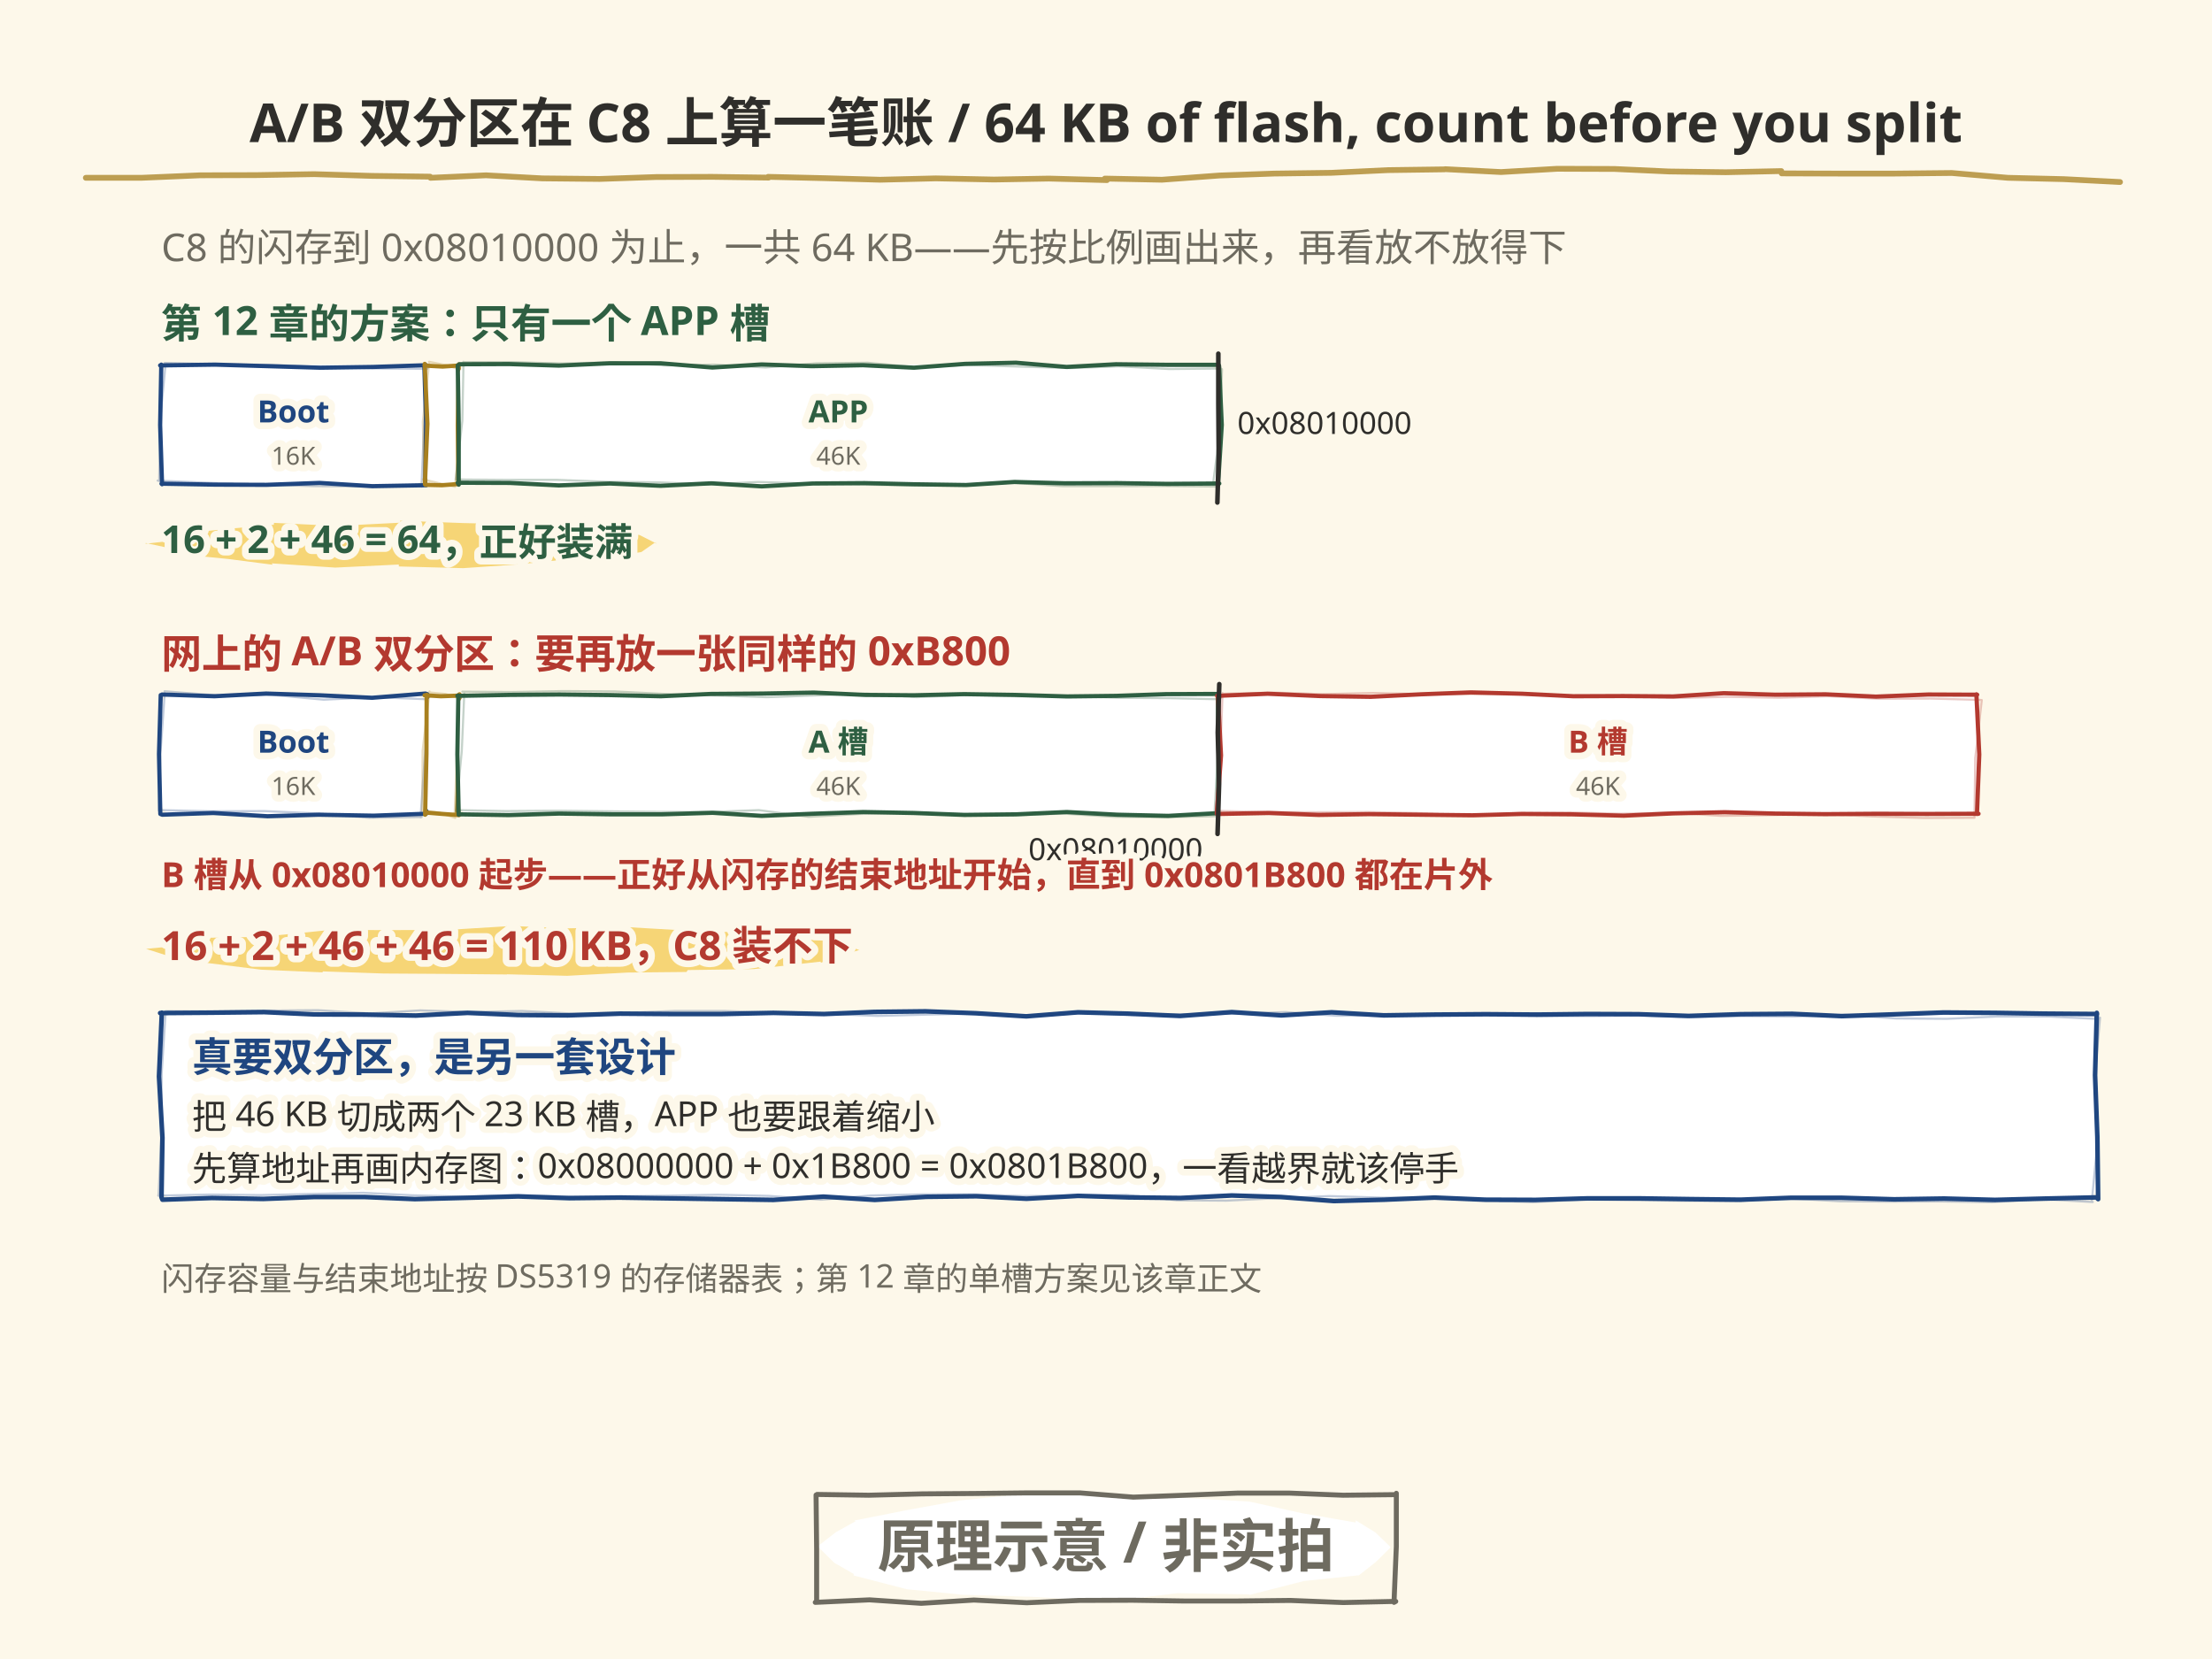
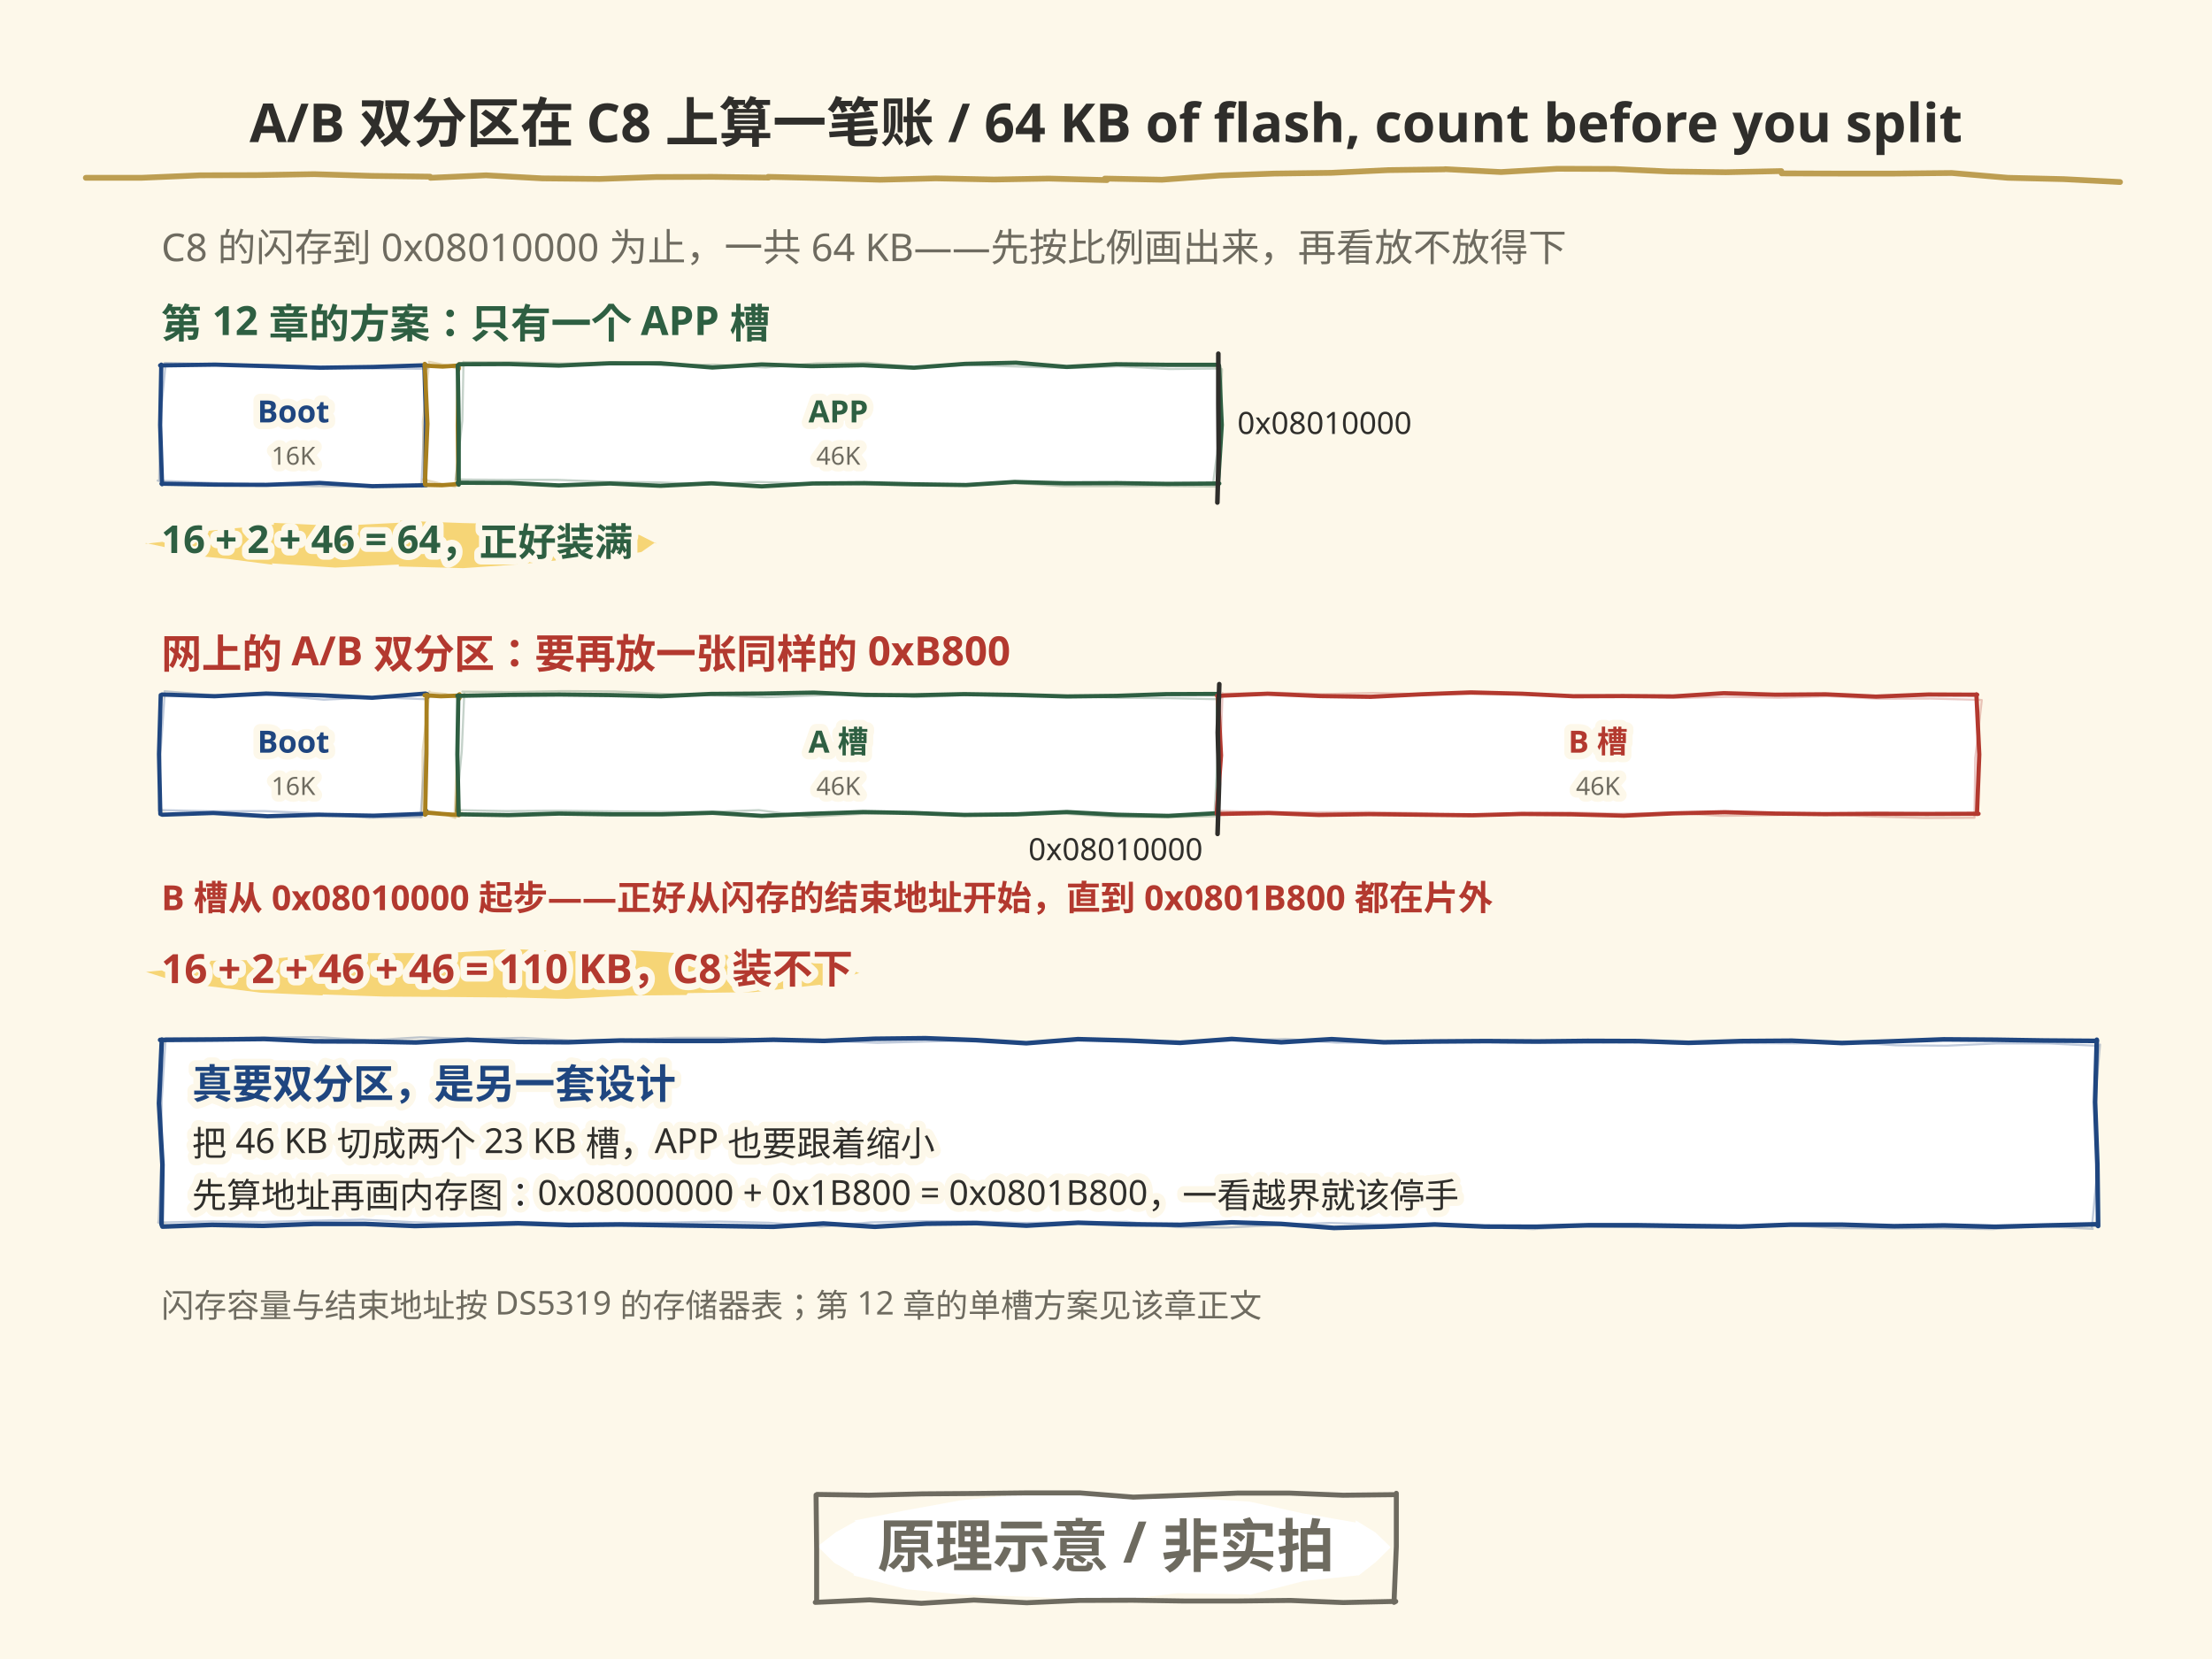
<svg xmlns="http://www.w3.org/2000/svg" width="1152" height="864" viewBox="0 0 1152 864">
  <style>text{dominant-baseline:alphabetic} .t-halo{paint-order:stroke;stroke:#FDF8EA;stroke-width:7px; stroke-linejoin:round}</style>
  <rect width="1152" height="864" fill="#FDF8EA" />
  <text x="84" y="136" font-family="'Segoe Print','Comic Sans MS','Microsoft YaHei','PingFang SC',sans-serif" font-size="20" fill="#6E6B60" class="t-halo">C8 的闪存到 0x08010000 为止，一共 64 KB——先按比例画出来，再看放不放得下</text>
  <text x="84" y="176" font-family="'Segoe Print','Comic Sans MS','Microsoft YaHei','PingFang SC',sans-serif" font-size="21" font-weight="bold" fill="#2E5F42" class="t-halo">第 12 章的方案：只有一个 APP 槽</text>
  <rect x="84" y="190" width="137.6" height="62" rx="6" fill="#FFFFFF" />
  <path d="M83.4 190.3 L112.0 189.9 L139.6 190.7 L166.8 191.5 L194.4 191.1 L222.0 190.2 L221.0 190.5 L221.9 220.7 L221.4 252.6 L222.0 252.7 L193.9 253.2 L166.4 251.5 L138.7 252.5 L112.0 252.4 L84.1 251.9 L84.4 252.2 L83.4 221.4 L84.0 189.9" fill="none" stroke="#1F4680" stroke-width="2.2" stroke-linecap="round" stroke-linejoin="round" opacity="1.0" />
  <path d="M85.8 189.0 L114.1 189.7 L141.3 190.0 L167.8 191.1 L195.5 191.9 L223.1 192.1 L223.2 191.6 L220.8 222.3 L219.5 253.5 L219.1 252.4 L192.3 253.3 L164.6 253.2 L137.3 252.4 L110.5 251.5 L82.1 250.3 L82.9 250.5 L83.4 219.2 L86.3 189.1" fill="none" stroke="#1F4680" stroke-width="1.1" stroke-linecap="round" stroke-linejoin="round" opacity="0.28" />
  <text x="152.8" y="220" font-family="'Segoe Print','Comic Sans MS','Microsoft YaHei','PingFang SC',sans-serif" font-size="16" font-weight="bold" text-anchor="middle" fill="#1F4680" class="t-halo">Boot</text>
  <text x="152.8" y="242" font-family="'Segoe Print','Comic Sans MS','Microsoft YaHei','PingFang SC',sans-serif" font-size="13" text-anchor="middle" fill="#6E6B60" class="t-halo">16K</text>
  <rect x="221.6" y="190" width="17.2" height="62" rx="6" fill="#FFFFFF" />
  <path d="M221.1 190.4 L230.5 190.9 L238.4 190.4 L238.9 189.8 L238.4 221.4 L238.7 252.2 L238.4 252.1 L230.1 252.7 L221.6 252.5 L221.3 252.2 L222.6 220.7 L221.2 189.5" fill="none" stroke="#A8801F" stroke-width="2.2" stroke-linecap="round" stroke-linejoin="round" opacity="1.0" />
  <path d="M223.4 188.4 L232.5 190.2 L239.9 192.6 L239.7 192.3 L240.2 222.6 L237.0 252.9 L237.0 253.5 L229.0 251.7 L220.2 249.6 L220.9 250.4 L220.2 219.7 L223.5 189.2" fill="none" stroke="#A8801F" stroke-width="1.1" stroke-linecap="round" stroke-linejoin="round" opacity="0.28" />
  <rect x="238.8" y="190" width="395.6" height="62" rx="6" fill="#FFFFFF" />
  <path d="M239.2 189.7 L265.0 189.6 L291.1 190.4 L317.5 189.2 L344.1 189.2 L371.0 191.4 L396.6 189.8 L422.8 190.7 L449.4 190.2 L476.0 191.5 L502.6 189.5 L529.1 188.9 L555.5 191.1 L581.2 189.7 L608.2 190.0 L634.6 190.0 L634.9 190.5 L636.3 221.3 L634.4 251.6 L635.0 251.8 L608.0 252.0 L582.0 251.6 L554.7 251.7 L528.4 251.0 L503.1 252.6 L475.8 252.2 L450.3 251.6 L423.2 251.8 L396.7 253.3 L370.5 251.7 L344.0 253.0 L317.6 251.8 L291.0 252.8 L265.4 251.5 L238.4 251.4 L238.9 252.4 L238.9 221.5 L238.4 190.3" fill="none" stroke="#2E5F42" stroke-width="2.2" stroke-linecap="round" stroke-linejoin="round" opacity="1.0" />
  <path d="M241.2 188.6 L266.8 188.6 L293.4 189.3 L320.5 188.6 L345.8 190.3 L372.1 189.9 L398.7 191.4 L425.2 189.2 L451.9 188.9 L477.7 191.3 L504.2 190.1 L530.0 190.9 L557.4 191.7 L582.8 190.8 L609.0 192.2 L635.8 191.9 L636.4 192.3 L635.6 222.6 L631.6 253.0 L633.0 253.4 L606.1 253.1 L579.2 253.2 L553.5 253.2 L526.8 251.4 L501.2 252.9 L474.4 252.8 L448.2 252.4 L421.9 251.8 L394.8 251.0 L368.7 252.3 L343.3 251.2 L316.0 250.9 L290.0 249.9 L263.3 249.9 L237.3 249.7 L237.3 249.7 L240.8 219.1 L241.4 188.4" fill="none" stroke="#2E5F42" stroke-width="1.1" stroke-linecap="round" stroke-linejoin="round" opacity="0.28" />
  <text x="436.6" y="220" font-family="'Segoe Print','Comic Sans MS','Microsoft YaHei','PingFang SC',sans-serif" font-size="16" font-weight="bold" text-anchor="middle" fill="#2E5F42" class="t-halo">APP</text>
  <text x="436.6" y="242" font-family="'Segoe Print','Comic Sans MS','Microsoft YaHei','PingFang SC',sans-serif" font-size="13" text-anchor="middle" fill="#6E6B60" class="t-halo">46K</text>
  <path d="M634.5 184.2 L634.5 210.3 L634.7 236.6 L634.0 261.7" fill="none" stroke="#2F2E2B" stroke-width="2.4" stroke-linecap="round" stroke-linejoin="round" opacity="1.0" />
  <text x="644.4" y="226" font-family="'Segoe Print','Comic Sans MS','Microsoft YaHei','PingFang SC',sans-serif" font-size="16" fill="#2F2E2B" class="t-halo">0x08010000</text>
  <path d="M341.2 282.5 L334.0 287.5 L324.0 289.0 L324.8 289.8 L299.6 290.8 L274.2 293.5 L274.5 293.6 L241.2 295.9 L207.7 295.0 L207.7 294.0 L174.6 295.6 L141.5 293.4 L142.0 294.1 L118.7 291.1 L95.3 288.8 L95.5 288.8 L86.1 285.0 L75.9 282.8 L75.8 283.2 L85.9 282.0 L95.0 277.0 L94.5 277.9 L118.7 275.4 L142.6 273.3 L142.7 272.3 L175.2 273.9 L208.7 272.2 L208.3 271.2 L241.1 272.4 L275.5 273.2 L274.7 273.1 L299.9 275.4 L323.8 277.8 L323.7 277.8 L333.0 278.6 L342.1 283.2" fill="#F6D576" />
  <text x="84" y="288" font-family="'Segoe Print','Comic Sans MS','Microsoft YaHei','PingFang SC',sans-serif" font-size="20" font-weight="bold" fill="#2E5F42" class="t-halo">16 + 2 + 46 = 64，正好装满</text>
  <text x="84" y="348" font-family="'Segoe Print','Comic Sans MS','Microsoft YaHei','PingFang SC',sans-serif" font-size="21" font-weight="bold" fill="#B3392F" class="t-halo">网上的 A/B 双分区：要再放一张同样的 0xB800</text>
  <rect x="84" y="362" width="137.6" height="62" rx="6" fill="#FFFFFF" />
  <path d="M84.4 361.7 L111.7 362.6 L138.6 361.2 L166.6 362.1 L193.8 363.4 L221.6 361.2 L222.5 361.5 L222.3 392.5 L222.1 423.5 L221.9 423.8 L194.6 424.8 L166.0 424.3 L139.3 425.1 L111.1 423.4 L84.5 424.3 L83.5 423.9 L82.8 392.7 L83.7 362.0" fill="none" stroke="#1F4680" stroke-width="2.2" stroke-linecap="round" stroke-linejoin="round" opacity="1.0" />
  <path d="M85.7 360.0 L113.8 362.2 L141.5 361.9 L168.6 364.4 L195.5 363.1 L223.3 364.2 L223.7 363.5 L221.2 394.4 L219.0 425.7 L219.6 425.5 L192.2 425.9 L164.5 423.6 L137.7 422.4 L110.4 422.5 L83.1 421.9 L82.7 422.1 L83.6 391.8 L85.8 361.0" fill="none" stroke="#1F4680" stroke-width="1.1" stroke-linecap="round" stroke-linejoin="round" opacity="0.28" />
  <text x="152.8" y="392" font-family="'Segoe Print','Comic Sans MS','Microsoft YaHei','PingFang SC',sans-serif" font-size="16" font-weight="bold" text-anchor="middle" fill="#1F4680" class="t-halo">Boot</text>
  <text x="152.8" y="414" font-family="'Segoe Print','Comic Sans MS','Microsoft YaHei','PingFang SC',sans-serif" font-size="13" text-anchor="middle" fill="#6E6B60" class="t-halo">16K</text>
  <rect x="221.6" y="362" width="17.2" height="62" rx="6" fill="#FFFFFF" />
  <path d="M221.1 362.1 L229.6 362.6 L238.3 362.3 L239.3 361.6 L238.9 393.0 L238.1 423.8 L239.1 424.5 L230.6 423.9 L222.1 423.2 L221.4 424.3 L222.1 392.5 L222.2 361.8" fill="none" stroke="#A8801F" stroke-width="2.2" stroke-linecap="round" stroke-linejoin="round" opacity="1.0" />
  <path d="M223.4 360.6 L231.9 361.4 L240.7 364.1 L240.4 364.1 L237.8 395.1 L236.7 425.7 L237.1 426.0 L228.9 423.2 L220.6 422.2 L219.9 422.1 L220.1 390.9 L223.7 360.1" fill="none" stroke="#A8801F" stroke-width="1.1" stroke-linecap="round" stroke-linejoin="round" opacity="0.28" />
  <rect x="238.8" y="362" width="395.6" height="62" rx="6" fill="#FFFFFF" />
  <path d="M238.2 362.4 L265.5 361.9 L291.4 361.7 L317.8 362.0 L344.2 362.6 L370.1 361.4 L397.2 361.2 L423.9 360.7 L450.4 361.9 L475.8 362.1 L502.1 361.5 L528.5 361.9 L555.8 362.7 L581.4 362.4 L607.5 361.5 L634.8 361.4 L634.2 362.3 L634.7 392.8 L634.3 423.5 L634.0 423.5 L608.4 424.9 L582.0 424.3 L555.6 422.9 L529.1 424.1 L502.2 424.4 L475.9 423.4 L449.7 422.9 L422.9 423.8 L396.7 424.9 L371.1 423.3 L344.8 424.1 L318.4 424.1 L291.1 423.7 L264.9 424.5 L239.2 424.1 L238.9 424.3 L238.2 392.8 L238.7 362.2" fill="none" stroke="#2E5F42" stroke-width="2.2" stroke-linecap="round" stroke-linejoin="round" opacity="1.0" />
  <path d="M240.8 360.2 L266.9 360.4 L293.5 359.9 L320.3 360.1 L346.6 361.4 L372.7 362.2 L399.4 363.1 L424.9 362.2 L451.3 361.2 L477.4 363.1 L504.4 361.9 L530.7 362.7 L557.1 362.6 L582.8 363.4 L609.0 363.6 L636.0 364.2 L635.6 363.4 L634.1 394.7 L632.4 425.1 L632.8 425.1 L606.2 425.6 L580.3 425.4 L553.5 423.7 L527.6 424.7 L500.7 424.0 L474.9 423.2 L447.9 423.9 L421.1 425.4 L395.2 421.9 L369.2 422.9 L343.1 422.8 L316.3 422.5 L290.3 422.2 L263.5 422.4 L237.4 421.9 L237.5 422.4 L240.5 391.2 L241.8 361.1" fill="none" stroke="#2E5F42" stroke-width="1.1" stroke-linecap="round" stroke-linejoin="round" opacity="0.28" />
  <text x="436.6" y="392" font-family="'Segoe Print','Comic Sans MS','Microsoft YaHei','PingFang SC',sans-serif" font-size="16" font-weight="bold" text-anchor="middle" fill="#2E5F42" class="t-halo">A 槽</text>
  <text x="436.6" y="414" font-family="'Segoe Print','Comic Sans MS','Microsoft YaHei','PingFang SC',sans-serif" font-size="13" text-anchor="middle" fill="#6E6B60" class="t-halo">46K</text>
  <rect x="634.4" y="362" width="395.6" height="62" rx="6" fill="#FFFFFF" />
  <path d="M633.9 362.4 L660.2 361.3 L687.4 362.5 L713.8 362.9 L739.9 361.6 L766.0 360.6 L792.7 361.3 L819.5 362.6 L845.4 362.5 L871.4 362.7 L897.8 361.0 L924.6 361.8 L950.8 361.6 L977.0 362.8 L1004.2 361.7 L1029.7 361.8 L1029.3 361.6 L1030.8 392.9 L1029.6 423.9 L1030.4 423.8 L1003.5 423.9 L977.8 423.8 L950.4 424.0 L924.4 423.7 L898.3 423.0 L871.6 423.6 L845.7 424.8 L818.5 424.1 L792.6 423.9 L766.8 424.6 L739.6 424.3 L713.0 424.0 L686.7 424.4 L660.8 423.4 L634.5 423.9 L633.7 423.8 L635.9 393.4 L634.3 362.0" fill="none" stroke="#B3392F" stroke-width="2.2" stroke-linecap="round" stroke-linejoin="round" opacity="1.0" />
  <path d="M637.0 361.3 L663.2 360.7 L688.8 361.5 L715.1 360.9 L741.6 361.5 L768.0 361.5 L795.1 361.3 L821.2 362.8 L846.7 362.6 L874.0 363.5 L899.9 362.9 L926.6 363.4 L952.6 362.6 L978.2 363.9 L1005.6 363.8 L1031.3 364.5 L1032.1 364.6 L1028.7 394.9 L1028.3 425.2 L1028.3 425.9 L1001.8 426.0 L975.6 425.2 L949.2 424.0 L922.9 424.5 L896.4 424.9 L870.2 423.2 L844.2 423.8 L817.9 423.1 L790.5 423.4 L764.3 424.8 L738.1 423.4 L712.5 422.9 L685.4 423.0 L659.2 422.9 L633.5 422.3 L633.2 422.0 L635.6 391.4 L636.7 360.9" fill="none" stroke="#B3392F" stroke-width="1.1" stroke-linecap="round" stroke-linejoin="round" opacity="0.28" />
  <text x="832.2" y="392" font-family="'Segoe Print','Comic Sans MS','Microsoft YaHei','PingFang SC',sans-serif" font-size="16" font-weight="bold" text-anchor="middle" fill="#B3392F" class="t-halo">B 槽</text>
  <text x="832.2" y="414" font-family="'Segoe Print','Comic Sans MS','Microsoft YaHei','PingFang SC',sans-serif" font-size="13" text-anchor="middle" fill="#6E6B60" class="t-halo">46K</text>
  <path d="M635.0 356.3 L634.2 381.5 L634.9 408.4 L634.1 434.3" fill="none" stroke="#2F2E2B" stroke-width="2.4" stroke-linecap="round" stroke-linejoin="round" opacity="1.0" />
  <text x="626.4" y="448" font-family="'Segoe Print','Comic Sans MS','Microsoft YaHei','PingFang SC',sans-serif" font-size="16" text-anchor="end" fill="#2F2E2B" class="t-halo">0x08010000</text>
-   <text x="84" y="462" font-family="'Segoe Print','Comic Sans MS','Microsoft YaHei','PingFang SC',sans-serif" font-size="18" font-weight="bold" fill="#B3392F" class="t-halo">B 槽从 0x08010000 起步——正好从闪存的结束地址开始，直到 0x0801B800 都在片外</text>
-   <path d="M447.6 494.7 L437.3 497.9 L427.5 501.4 L427.4 500.8 L392.5 504.7 L358.2 505.2 L357.5 506.2 L326.8 506.5 L295.4 508.2 L264.0 507.4 L264.1 507.5 L231.6 507.2 L199.8 507.0 L168.2 505.9 L167.9 506.4 L136.0 505.0 L103.1 500.9 L102.7 500.8 L89.6 498.5 L76.2 494.2 L75.7 494.2 L89.0 492.9 L100.7 488.7 L100.9 488.5 L136.0 487.9 L171.2 484.4 L170.9 484.3 L201.8 484.4 L232.8 484.3 L263.9 482.4 L263.9 482.1 L294.9 483.5 L325.9 482.8 L356.8 484.6 L356.3 484.8 L390.2 485.7 L423.8 488.7 L422.8 489.2 L435.1 490.6 L447.7 494.8" fill="#F6D576" />
-   <text x="84" y="500" font-family="'Segoe Print','Comic Sans MS','Microsoft YaHei','PingFang SC',sans-serif" font-size="21" font-weight="bold" fill="#B3392F" class="t-halo">16 + 2 + 46 + 46 = 110 KB，C8 装不下</text>
-   <rect x="84" y="528" width="1008" height="96" rx="6" fill="#FFFFFF" />
-   <path d="M83.4 527.6 L110.1 527.4 L137.6 527.1 L163.8 528.3 L190.0 528.4 L216.6 528.9 L243.5 527.5 L269.8 528.6 L295.7 528.8 L322.9 527.9 L349.3 528.1 L375.9 528.1 L402.8 527.5 L429.1 528.1 L455.3 527.0 L482.0 526.7 L508.3 527.7 L534.5 529.3 L561.4 527.2 L587.4 527.9 L614.6 529.1 L641.5 527.1 L667.3 528.8 L693.5 527.2 L720.7 528.8 L747.0 528.4 L773.9 528.2 L800.4 528.4 L826.8 528.1 L853.3 528.2 L879.4 529.1 L906.5 528.2 L933.3 528.0 L959.2 529.2 L985.4 528.3 L1012.3 527.3 L1039.4 527.5 L1064.9 527.9 L1092.1 528.1 L1092.0 527.5 L1091.1 560.0 L1092.3 592.3 L1092.7 624.5 L1091.8 623.6 L1065.5 624.2 L1039.0 624.9 L1012.5 624.2 L986.5 624.6 L959.0 623.8 L932.7 623.8 L906.4 624.8 L880.1 624.5 L853.2 624.1 L827.0 624.1 L799.8 624.9 L773.5 624.8 L747.1 623.7 L721.0 624.8 L694.7 625.5 L667.1 623.4 L641.5 622.6 L614.8 623.9 L587.6 623.6 L561.5 622.8 L534.6 624.3 L508.5 623.0 L482.3 623.3 L455.6 624.9 L428.8 623.2 L402.8 624.9 L375.9 624.5 L348.8 624.1 L322.6 623.7 L296.6 624.0 L269.9 623.1 L243.3 623.8 L216.1 624.5 L189.9 623.4 L163.6 623.4 L137.0 624.4 L110.4 623.9 L84.6 624.8 L84.1 623.5 L84.6 592.5 L82.8 560.6 L84.3 527.4" fill="none" stroke="#1F4680" stroke-width="2.4" stroke-linecap="round" stroke-linejoin="round" opacity="1.0" />
-   <path d="M86.3 526.6 L112.5 526.7 L139.6 526.3 L165.6 526.1 L192.5 527.8 L219.0 526.2 L245.2 527.1 L271.9 526.5 L298.6 527.9 L324.8 527.5 L351.5 526.5 L377.4 526.5 L403.9 527.4 L431.2 528.0 L456.9 529.1 L483.2 528.4 L510.8 527.8 L536.8 529.2 L563.9 527.6 L589.5 528.6 L615.9 528.3 L643.4 527.9 L669.5 527.1 L695.9 529.0 L722.4 528.9 L749.0 528.3 L775.8 528.7 L801.7 529.2 L828.0 529.2 L855.2 528.9 L881.9 529.7 L908.3 529.2 L934.9 529.4 L960.7 528.5 L987.4 530.4 L1013.8 530.6 L1040.0 529.4 L1066.8 529.4 L1093.3 530.7 L1093.7 530.0 L1090.9 561.4 L1092.4 594.1 L1089.4 625.7 L1089.9 626.0 L1063.1 624.5 L1037.4 626.1 L1010.4 625.7 L984.0 625.8 L958.0 625.6 L931.1 624.1 L904.7 625.5 L878.0 625.4 L851.8 625.1 L824.5 624.7 L798.4 626.1 L771.7 625.1 L745.0 623.6 L719.0 623.7 L692.4 622.9 L665.7 624.0 L638.7 625.3 L612.7 625.1 L586.8 622.3 L559.7 622.6 L532.8 622.9 L506.8 622.0 L479.9 622.0 L453.6 622.6 L427.7 624.8 L400.3 622.8 L374.1 622.2 L347.4 622.7 L321.1 623.0 L295.0 623.1 L268.4 622.3 L242.1 623.2 L214.8 622.5 L189.1 621.2 L162.0 621.8 L135.4 622.4 L109.5 622.1 L82.4 622.7 L82.6 621.8 L84.1 590.3 L84.2 559.0 L86.3 526.6" fill="none" stroke="#1F4680" stroke-width="1.1" stroke-linecap="round" stroke-linejoin="round" opacity="0.28" />
-   <text x="100" y="558" font-family="'Segoe Print','Comic Sans MS','Microsoft YaHei','PingFang SC',sans-serif" font-size="21" font-weight="bold" fill="#1F4680" class="t-halo">真要双分区，是另一套设计</text>
-   <text x="100" y="588" font-family="'Segoe Print','Comic Sans MS','Microsoft YaHei','PingFang SC',sans-serif" font-size="18" fill="#2F2E2B" class="t-halo">把 46 KB 切成两个 23 KB 槽，APP 也要跟着缩小</text>
-   <text x="100" y="615" font-family="'Segoe Print','Comic Sans MS','Microsoft YaHei','PingFang SC',sans-serif" font-size="18" fill="#2F2E2B" class="t-halo">先算地址再画内存图：0x08000000 + 0x1B800 = 0x0801B800，一看越界就该停手</text>
-   <text x="84" y="672" font-family="'Segoe Print','Comic Sans MS','Microsoft YaHei','PingFang SC',sans-serif" font-size="17" fill="#6E6B60" class="t-halo">闪存容量与结束地址按 DS5319 的存储器表；第 12 章的单槽方案见该章正文</text>
+   <text x="84" y="474" font-family="'Segoe Print','Comic Sans MS','Microsoft YaHei','PingFang SC',sans-serif" font-size="18" font-weight="bold" fill="#B3392F" class="t-halo">B 槽从 0x08010000 起步——正好从闪存的结束地址开始，直到 0x0801B800 都在片外</text>
+   <path d="M447.6 506.7 L437.3 509.9 L427.5 513.4 L427.4 512.8 L392.5 516.7 L358.2 517.2 L357.5 518.2 L326.8 518.5 L295.4 520.2 L264.0 519.4 L264.1 519.5 L231.6 519.2 L199.8 519.0 L168.2 517.9 L167.9 518.4 L136.0 517.0 L103.1 512.9 L102.7 512.8 L89.6 510.5 L76.2 506.2 L75.7 506.2 L89.0 504.9 L100.7 500.7 L100.9 500.5 L136.0 499.9 L171.2 496.4 L170.9 496.3 L201.8 496.4 L232.8 496.3 L263.9 494.4 L263.9 494.1 L294.9 495.5 L325.9 494.8 L356.8 496.6 L356.3 496.8 L390.2 497.7 L423.8 500.7 L422.8 501.2 L435.1 502.6 L447.7 506.8" fill="#F6D576" />
+   <text x="84" y="512" font-family="'Segoe Print','Comic Sans MS','Microsoft YaHei','PingFang SC',sans-serif" font-size="21" font-weight="bold" fill="#B3392F" class="t-halo">16 + 2 + 46 + 46 = 110 KB，C8 装不下</text>
+   <rect x="84" y="542" width="1008" height="96" rx="6" fill="#FFFFFF" />
+   <path d="M83.4 541.6 L110.1 541.4 L137.6 541.1 L163.8 542.3 L190.0 542.4 L216.6 542.9 L243.5 541.5 L269.8 542.6 L295.7 542.8 L322.9 541.9 L349.3 542.1 L375.9 542.1 L402.8 541.5 L429.1 542.1 L455.3 541.0 L482.0 540.7 L508.3 541.7 L534.5 543.3 L561.4 541.2 L587.4 541.9 L614.6 543.1 L641.5 541.1 L667.3 542.8 L693.5 541.2 L720.7 542.8 L747.0 542.4 L773.9 542.2 L800.4 542.4 L826.8 542.1 L853.3 542.2 L879.4 543.1 L906.5 542.2 L933.3 542.0 L959.2 543.2 L985.4 542.3 L1012.3 541.3 L1039.4 541.5 L1064.9 541.9 L1092.1 542.1 L1092.0 541.5 L1091.1 574.0 L1092.3 606.3 L1092.7 638.5 L1091.8 637.6 L1065.5 638.2 L1039.0 638.9 L1012.5 638.2 L986.5 638.6 L959.0 637.8 L932.7 637.8 L906.4 638.8 L880.1 638.5 L853.2 638.1 L827.0 638.1 L799.8 638.9 L773.5 638.8 L747.1 637.7 L721.0 638.8 L694.7 639.5 L667.1 637.4 L641.5 636.6 L614.8 637.9 L587.6 637.6 L561.5 636.8 L534.6 638.3 L508.5 637.0 L482.3 637.3 L455.6 638.9 L428.8 637.2 L402.8 638.9 L375.9 638.5 L348.8 638.1 L322.6 637.7 L296.6 638.0 L269.9 637.1 L243.3 637.8 L216.1 638.5 L189.9 637.4 L163.6 637.4 L137.0 638.4 L110.4 637.9 L84.6 638.8 L84.1 637.5 L84.6 606.5 L82.8 574.6 L84.3 541.4" fill="none" stroke="#1F4680" stroke-width="2.4" stroke-linecap="round" stroke-linejoin="round" opacity="1.0" />
+   <path d="M86.3 540.6 L112.5 540.7 L139.6 540.3 L165.6 540.1 L192.5 541.8 L219.0 540.2 L245.2 541.1 L271.9 540.5 L298.6 541.9 L324.8 541.5 L351.5 540.5 L377.4 540.5 L403.9 541.4 L431.2 542.0 L456.9 543.1 L483.2 542.4 L510.8 541.8 L536.8 543.2 L563.9 541.6 L589.5 542.6 L615.9 542.3 L643.4 541.9 L669.5 541.1 L695.9 543.0 L722.4 542.9 L749.0 542.3 L775.8 542.7 L801.7 543.2 L828.0 543.2 L855.2 542.9 L881.9 543.7 L908.3 543.2 L934.9 543.4 L960.7 542.5 L987.4 544.4 L1013.8 544.6 L1040.0 543.4 L1066.8 543.4 L1093.3 544.7 L1093.7 544.0 L1090.9 575.4 L1092.4 608.1 L1089.4 639.7 L1089.9 640.0 L1063.1 638.5 L1037.4 640.1 L1010.4 639.7 L984.0 639.8 L958.0 639.6 L931.1 638.1 L904.7 639.5 L878.0 639.4 L851.8 639.1 L824.5 638.7 L798.4 640.1 L771.7 639.1 L745.0 637.6 L719.0 637.7 L692.4 636.9 L665.7 638.0 L638.7 639.3 L612.7 639.1 L586.8 636.3 L559.7 636.6 L532.8 636.9 L506.8 636.0 L479.9 636.0 L453.6 636.6 L427.7 638.8 L400.3 636.8 L374.1 636.2 L347.4 636.7 L321.1 637.0 L295.0 637.1 L268.4 636.3 L242.1 637.2 L214.8 636.5 L189.1 635.2 L162.0 635.8 L135.4 636.4 L109.5 636.1 L82.4 636.7 L82.6 635.8 L84.1 604.3 L84.2 573.0 L86.3 540.6" fill="none" stroke="#1F4680" stroke-width="1.1" stroke-linecap="round" stroke-linejoin="round" opacity="0.28" />
+   <text x="100" y="572" font-family="'Segoe Print','Comic Sans MS','Microsoft YaHei','PingFang SC',sans-serif" font-size="21" font-weight="bold" fill="#1F4680" class="t-halo">真要双分区，是另一套设计</text>
+   <text x="100" y="602" font-family="'Segoe Print','Comic Sans MS','Microsoft YaHei','PingFang SC',sans-serif" font-size="18" fill="#2F2E2B" class="t-halo">把 46 KB 切成两个 23 KB 槽，APP 也要跟着缩小</text>
+   <text x="100" y="629" font-family="'Segoe Print','Comic Sans MS','Microsoft YaHei','PingFang SC',sans-serif" font-size="18" fill="#2F2E2B" class="t-halo">先算地址再画内存图：0x08000000 + 0x1B800 = 0x0801B800，一看越界就该停手</text>
+   <text x="84" y="686" font-family="'Segoe Print','Comic Sans MS','Microsoft YaHei','PingFang SC',sans-serif" font-size="17" fill="#6E6B60" class="t-halo">闪存容量与结束地址按 DS5319 的存储器表；第 12 章的单槽方案见该章正文</text>
  <text x="576.0" y="74" font-family="'Segoe Print','Comic Sans MS','Microsoft YaHei','PingFang SC',sans-serif" font-size="28" font-weight="bold" text-anchor="middle" fill="#2F2E2B">A/B 双分区在 C8 上算一笔账 / 64 KB of flash, count before you split</text>
  <path d="M44.7 92.6 L73.6 92.6 L104.2 91.3 L133.6 91.2 L163.6 90.7 L193.6 91.6 L224.0 92.0 L224.2 92.6 L253.1 91.3 L282.5 92.9 L312.2 93.2 L341.6 92.2 L370.9 92.1 L400.3 92.5 L400.0 92.1 L429.8 92.8 L458.3 93.6 L487.4 92.9 L517.7 93.5 L546.3 93.0 L576.5 93.8 L575.4 93.0 L605.1 93.6 L635.1 91.4 L663.5 90.4 L693.4 90.0 L722.8 88.6 L752.3 88.2 L752.6 88.1 L781.7 89.6 L811.0 87.9 L840.8 88.0 L869.1 89.3 L898.8 89.7 L927.7 89.1 L927.9 90.3 L957.1 90.4 L986.9 90.4 L1016.5 90.1 L1045.7 92.6 L1074.8 93.3 L1104.1 94.8" fill="none" stroke="#A8801F" stroke-width="3.0" stroke-linecap="round" stroke-linejoin="round" opacity="0.75" />
  <path d="M724.1 806.0 L716.5 813.5 L707.6 820.5 L707.5 820.4 L679.0 823.4 L650.8 830.6 L650.2 830.3 L613.3 829.7 L576.6 834.2 L575.9 833.8 L537.2 831.6 L500.0 830.5 L499.4 830.3 L472.4 827.7 L444.6 820.5 L444.6 819.7 L434.5 813.9 L426.7 806.2 L425.5 805.6 L435.4 797.9 L445.7 792.2 L444.9 791.9 L472.6 786.4 L500.1 781.4 L499.3 781.5 L538.0 777.5 L575.7 777.8 L575.6 778.3 L613.5 779.9 L650.2 782.0 L650.6 782.0 L678.2 788.1 L706.0 792.9 L706.1 791.8 L716.3 798.1 L724.1 805.6" fill="#FFFFFF" />
  <path d="M425.5 778.3 L452.5 778.7 L480.3 778.0 L507.9 777.8 L534.9 777.5 L562.4 777.5 L590.2 779.7 L617.3 778.7 L644.5 777.6 L671.5 777.6 L699.5 778.7 L726.8 778.4 L727.2 777.7 L727.2 805.4 L726.0 834.5 L726.9 834.0 L699.6 834.6 L672.0 833.5 L644.7 833.8 L616.6 833.8 L589.8 833.4 L562.0 833.5 L534.7 834.7 L507.2 833.3 L479.8 835.0 L452.8 833.2 L424.6 834.5 L425.3 834.4 L425.3 806.5 L425.0 778.6" fill="none" stroke="#6E6B60" stroke-width="2.6" stroke-linecap="round" stroke-linejoin="round" opacity="1.0" />
  <text x="576.0" y="816" font-family="'Segoe Print','Comic Sans MS','Microsoft YaHei','PingFang SC',sans-serif" font-size="30" font-weight="bold" text-anchor="middle" fill="#6E6B60">原理示意 / 非实拍</text>
</svg>
